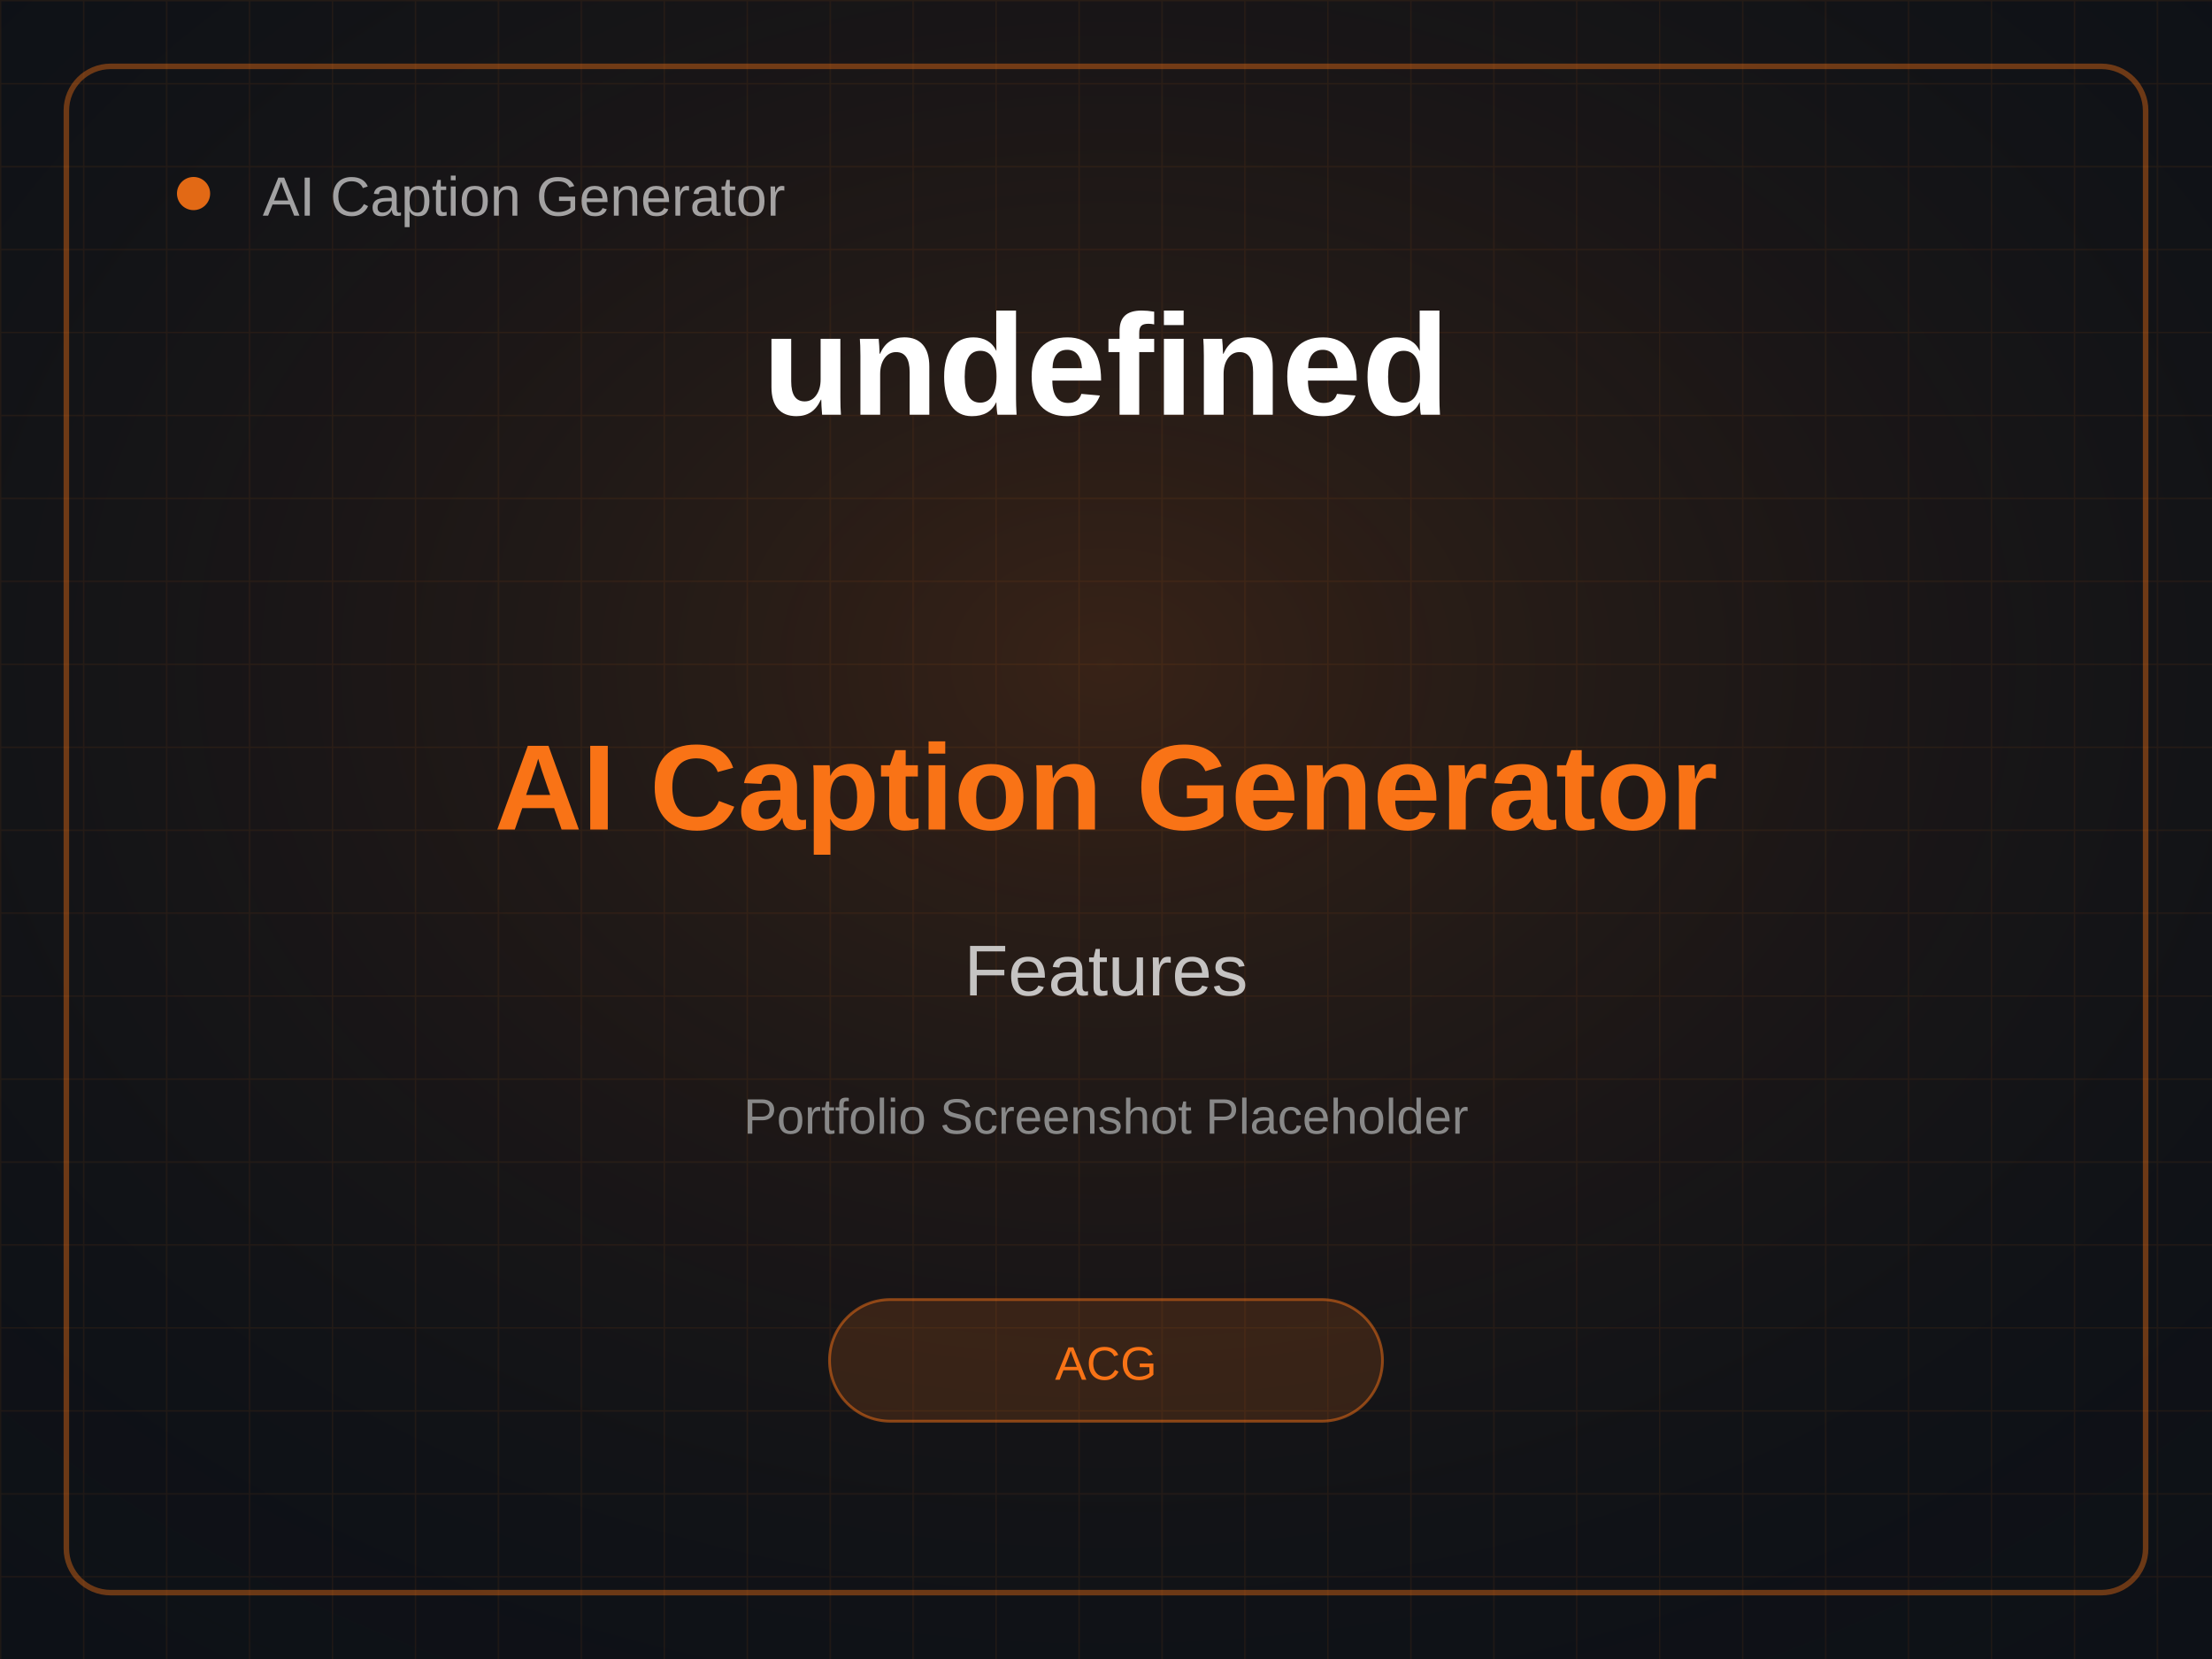
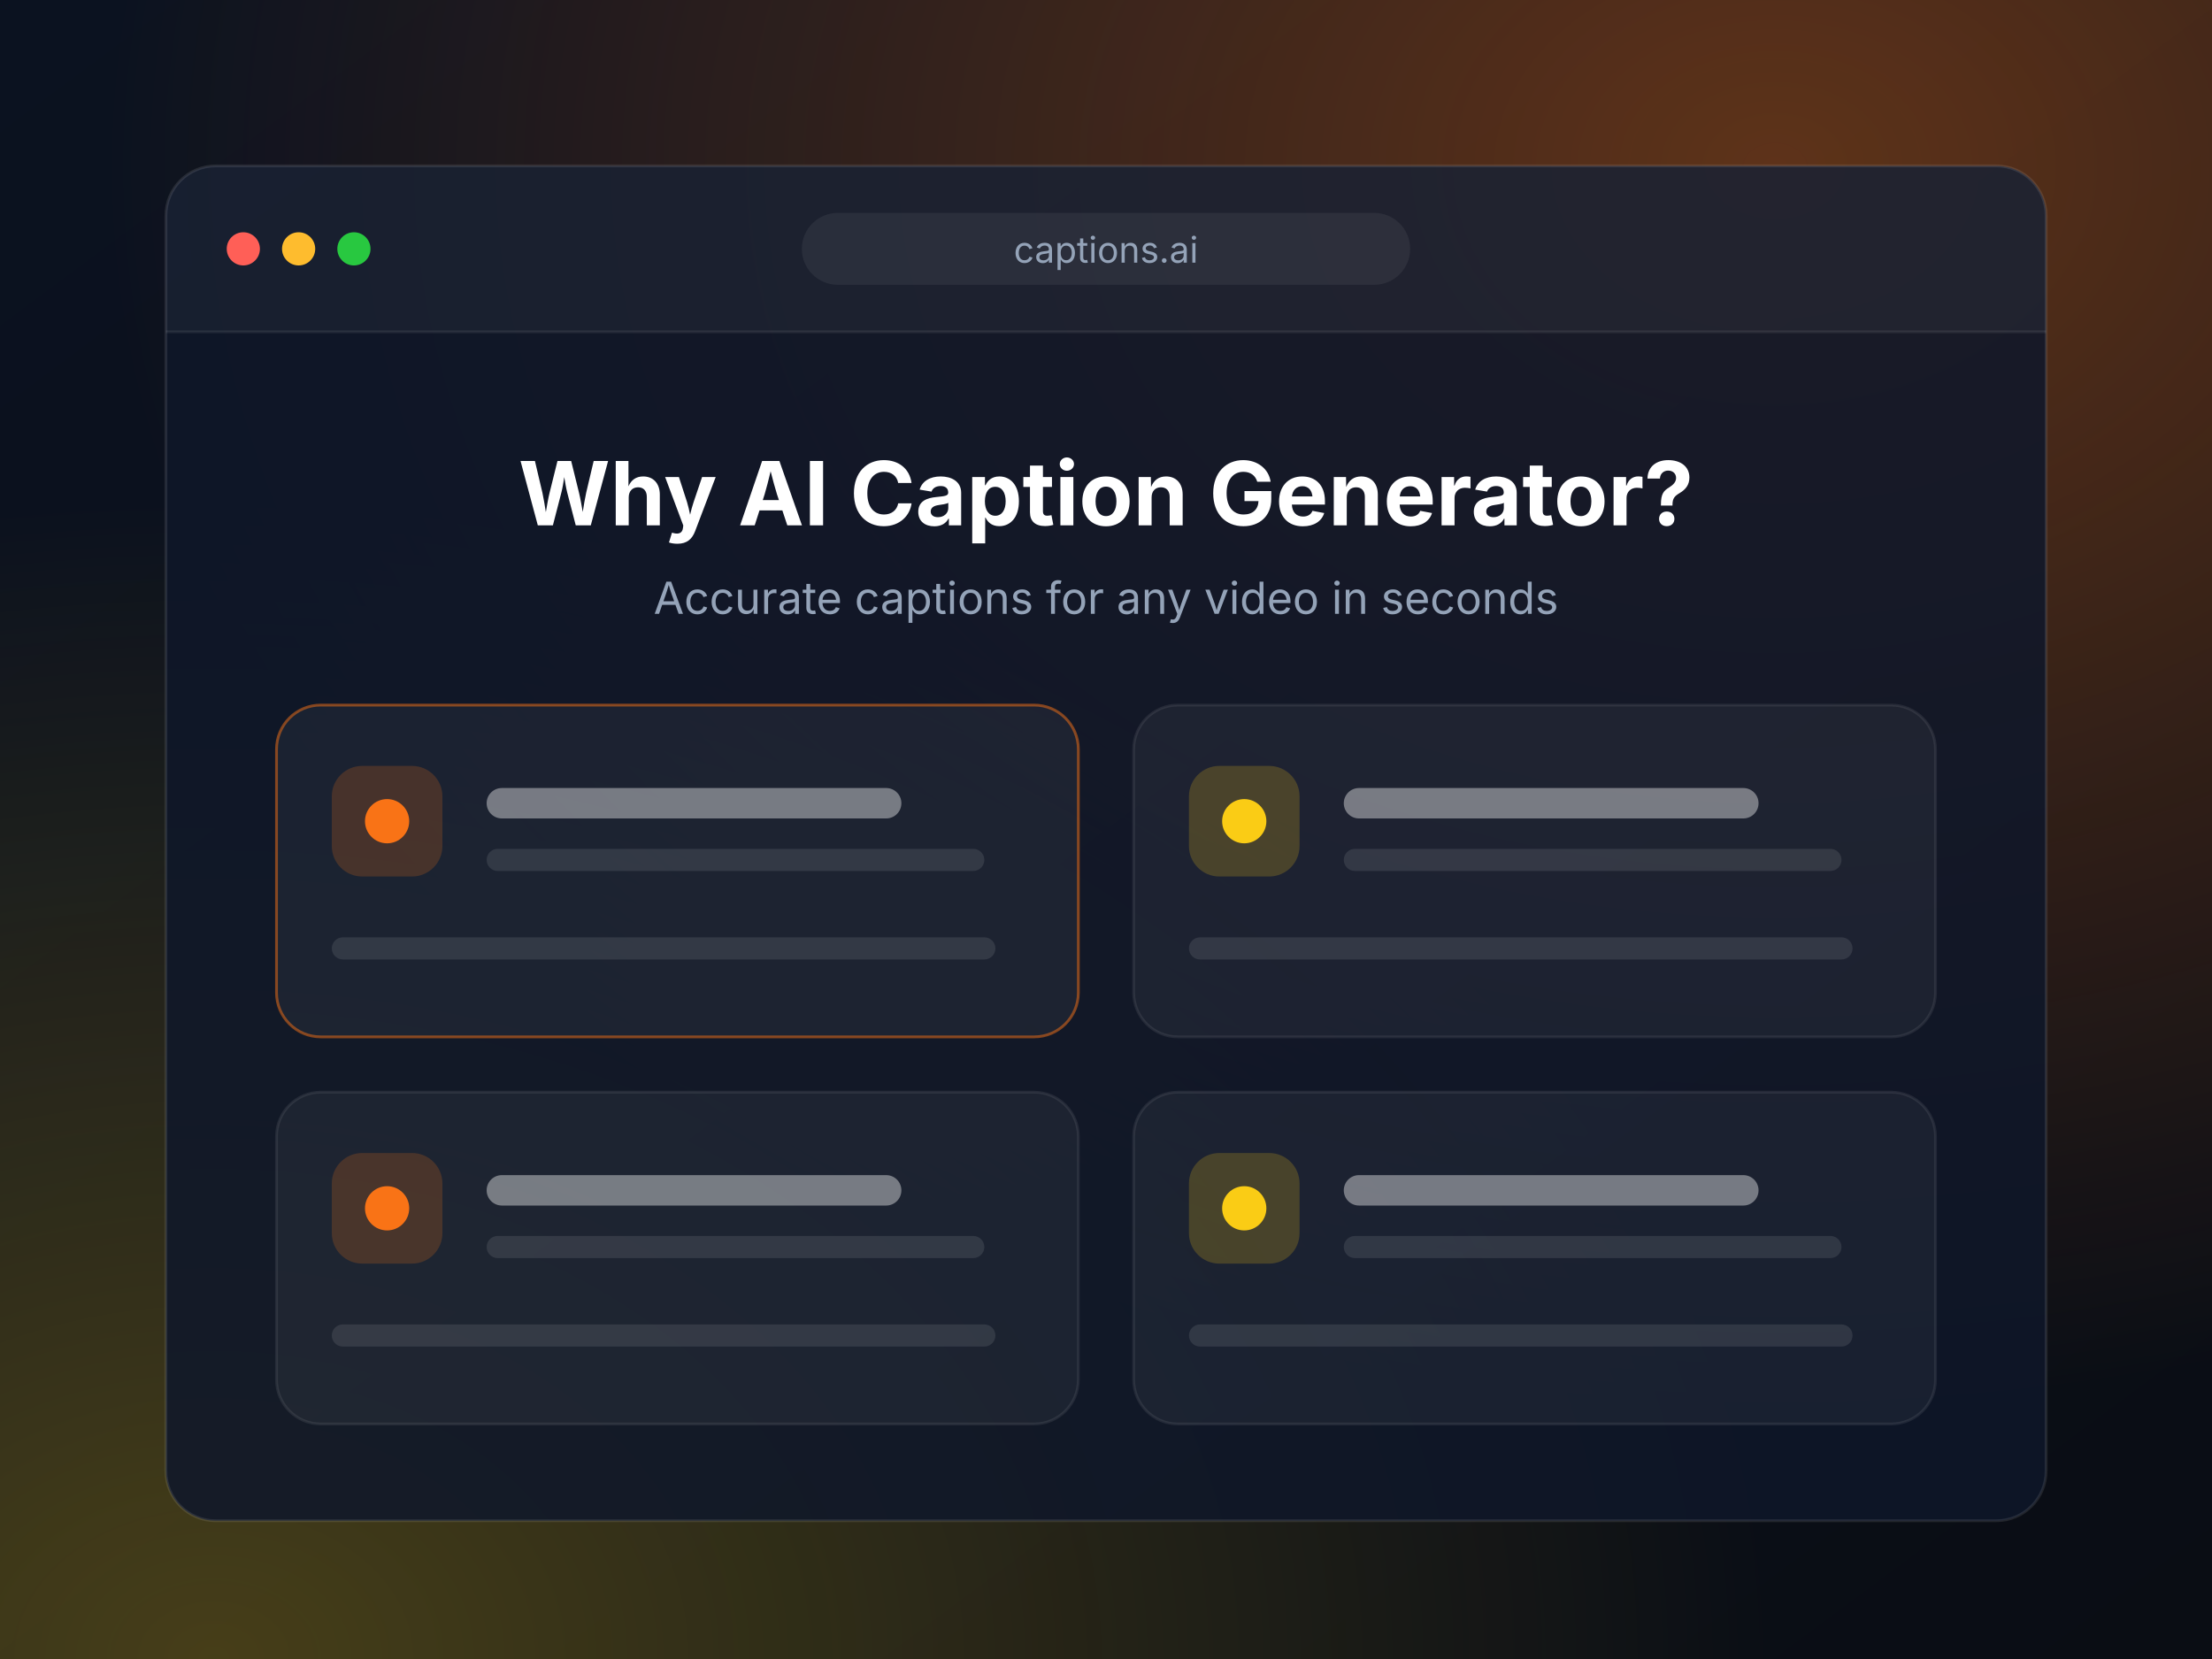
<svg xmlns="http://www.w3.org/2000/svg" width="800" height="600" viewBox="0 0 800 600">
  <defs>
-     <radialGradient id="g" cx="50%" cy="40%" r="80%">
-       <stop offset="0%" stop-color="#f97316" stop-opacity="0.18" />
-       <stop offset="100%" stop-color="#0d1117" stop-opacity="0" />
+     <linearGradient id="bg" x1="0" y1="0" x2="1" y2="1">
+       <stop offset="0%" stop-color="#0b1220" />
+       <stop offset="100%" stop-color="#0a0d14" />
+     </linearGradient>
+     <radialGradient id="glow" cx="80%" cy="10%" r="75%">
+       <stop offset="0%" stop-color="#f97316" stop-opacity="0.35" />
+       <stop offset="100%" stop-color="#f97316" stop-opacity="0" />
    </radialGradient>
-     <pattern id="grid" width="30" height="30" patternUnits="userSpaceOnUse">
-       <path d="M30 0H0V30" fill="none" stroke="#f97316" stroke-opacity="0.08" />
-     </pattern>
+     <radialGradient id="glow2" cx="10%" cy="100%" r="70%">
+       <stop offset="0%" stop-color="#facc15" stop-opacity="0.25" />
+       <stop offset="100%" stop-color="#facc15" stop-opacity="0" />
+     </radialGradient>
+     <radialGradient id="orb" cx="50%" cy="50%" r="50%">
+       <stop offset="0%" stop-color="#f97316" stop-opacity="0.55" />
+       <stop offset="60%" stop-color="#facc15" stop-opacity="0.2" />
+       <stop offset="100%" stop-color="#facc15" stop-opacity="0" />
+     </radialGradient>
+     <linearGradient id="btn" x1="0" y1="0" x2="1" y2="0">
+       <stop offset="0%" stop-color="#f97316" />
+       <stop offset="100%" stop-color="#facc15" />
+     </linearGradient>
  </defs>
-   <rect width="800" height="600" fill="#0d1117" />
-   <rect width="800" height="600" fill="url(#grid)" />
-   <rect width="800" height="600" fill="url(#g)" />
-   <rect x="24" y="24" width="752" height="552" fill="none" stroke="#f97316" stroke-opacity="0.4" stroke-width="2" rx="16" />
-   <circle cx="70" cy="70" r="6" fill="#f97316" fill-opacity="0.9" />
-   <text x="95" y="78" font-family="Arial" font-size="20" fill="#ffffff" fill-opacity="0.6">AI Caption Generator</text>
-   <text x="400" y="150" text-anchor="middle" font-family="Arial" font-size="52" font-weight="bold" fill="#ffffff">undefined</text>
-   <text x="400" y="300" text-anchor="middle" font-family="Arial" font-size="44" font-weight="bold" fill="#f97316">AI Caption Generator</text>
-   <text x="400" y="360" text-anchor="middle" font-family="Arial" font-size="26" fill="#e0e0e0" fill-opacity="0.85">Features</text>
-   <text x="400" y="410" text-anchor="middle" font-family="Arial" font-size="18" fill="#888888">Portfolio Screenshot Placeholder</text>
-   <rect x="300" y="470" width="200" height="44" rx="22" fill="#f97316" fill-opacity="0.15" stroke="#f97316" stroke-opacity="0.5" />
-   <text x="400" y="499" text-anchor="middle" font-family="Arial" font-size="17" fill="#f97316">ACG</text>
+   <rect width="800" height="600" fill="url(#bg)" />
+   <rect width="800" height="600" fill="url(#glow)" />
+   <rect width="800" height="600" fill="url(#glow2)" />
+   <rect x="60" y="60" width="680" height="490" rx="18" fill="#0f172a" fill-opacity="0.85" stroke="#ffffff" stroke-opacity="0.1" />
+   <path d="M60 78a18 18 0 0 1 18-18h644a18 18 0 0 1 18 18v42H60z" fill="#ffffff" fill-opacity="0.04" />
+   <circle cx="88" cy="90" r="6" fill="#ff5f57" />
+   <circle cx="108" cy="90" r="6" fill="#febc2e" />
+   <circle cx="128" cy="90" r="6" fill="#28c840" />
+   <rect x="290" y="77" width="220" height="26" rx="13" fill="#ffffff" fill-opacity="0.06" />
+   <text x="400" y="95" text-anchor="middle" font-family="Inter, 'Segoe UI', Arial, sans-serif" font-size="13" fill="#94a3b8">captions.ai</text>
+   <line x1="60" y1="120" x2="740" y2="120" stroke="#ffffff" stroke-opacity="0.08" />
+   <text x="400" y="190" text-anchor="middle" font-family="Inter, 'Segoe UI', Arial, sans-serif" font-size="32" font-weight="700" fill="#ffffff">Why AI Caption Generator?</text>
+   <text x="400" y="222" text-anchor="middle" font-family="Inter, 'Segoe UI', Arial, sans-serif" font-size="16" fill="#94a3b8">Accurate captions for any video in seconds</text>
+   <rect x="100" y="255" width="290" height="120" rx="16" fill="#ffffff" fill-opacity="0.05" stroke="#f97316" stroke-opacity="0.5" />
+   <rect x="120" y="277" width="40" height="40" rx="11" fill="#f97316" fill-opacity="0.2" />
+   <circle cx="140" cy="297" r="8" fill="#f97316" />
+   <rect x="176" y="285" width="150" height="11" rx="5.5" fill="#ffffff" fill-opacity="0.4" />
+   <rect x="176" y="307" width="180" height="8" rx="4" fill="#ffffff" fill-opacity="0.1" />
+   <rect x="120" y="339" width="240" height="8" rx="4" fill="#ffffff" fill-opacity="0.1" />
+   <rect x="410" y="255" width="290" height="120" rx="16" fill="#ffffff" fill-opacity="0.05" stroke="#ffffff" stroke-opacity="0.08" />
+   <rect x="430" y="277" width="40" height="40" rx="11" fill="#facc15" fill-opacity="0.2" />
+   <circle cx="450" cy="297" r="8" fill="#facc15" />
+   <rect x="486" y="285" width="150" height="11" rx="5.5" fill="#ffffff" fill-opacity="0.4" />
+   <rect x="486" y="307" width="180" height="8" rx="4" fill="#ffffff" fill-opacity="0.1" />
+   <rect x="430" y="339" width="240" height="8" rx="4" fill="#ffffff" fill-opacity="0.1" />
+   <rect x="100" y="395" width="290" height="120" rx="16" fill="#ffffff" fill-opacity="0.05" stroke="#ffffff" stroke-opacity="0.08" />
+   <rect x="120" y="417" width="40" height="40" rx="11" fill="#f97316" fill-opacity="0.2" />
+   <circle cx="140" cy="437" r="8" fill="#f97316" />
+   <rect x="176" y="425" width="150" height="11" rx="5.5" fill="#ffffff" fill-opacity="0.4" />
+   <rect x="176" y="447" width="180" height="8" rx="4" fill="#ffffff" fill-opacity="0.1" />
+   <rect x="120" y="479" width="240" height="8" rx="4" fill="#ffffff" fill-opacity="0.1" />
+   <rect x="410" y="395" width="290" height="120" rx="16" fill="#ffffff" fill-opacity="0.05" stroke="#ffffff" stroke-opacity="0.08" />
+   <rect x="430" y="417" width="40" height="40" rx="11" fill="#facc15" fill-opacity="0.2" />
+   <circle cx="450" cy="437" r="8" fill="#facc15" />
+   <rect x="486" y="425" width="150" height="11" rx="5.5" fill="#ffffff" fill-opacity="0.4" />
+   <rect x="486" y="447" width="180" height="8" rx="4" fill="#ffffff" fill-opacity="0.1" />
+   <rect x="430" y="479" width="240" height="8" rx="4" fill="#ffffff" fill-opacity="0.1" />
</svg>
